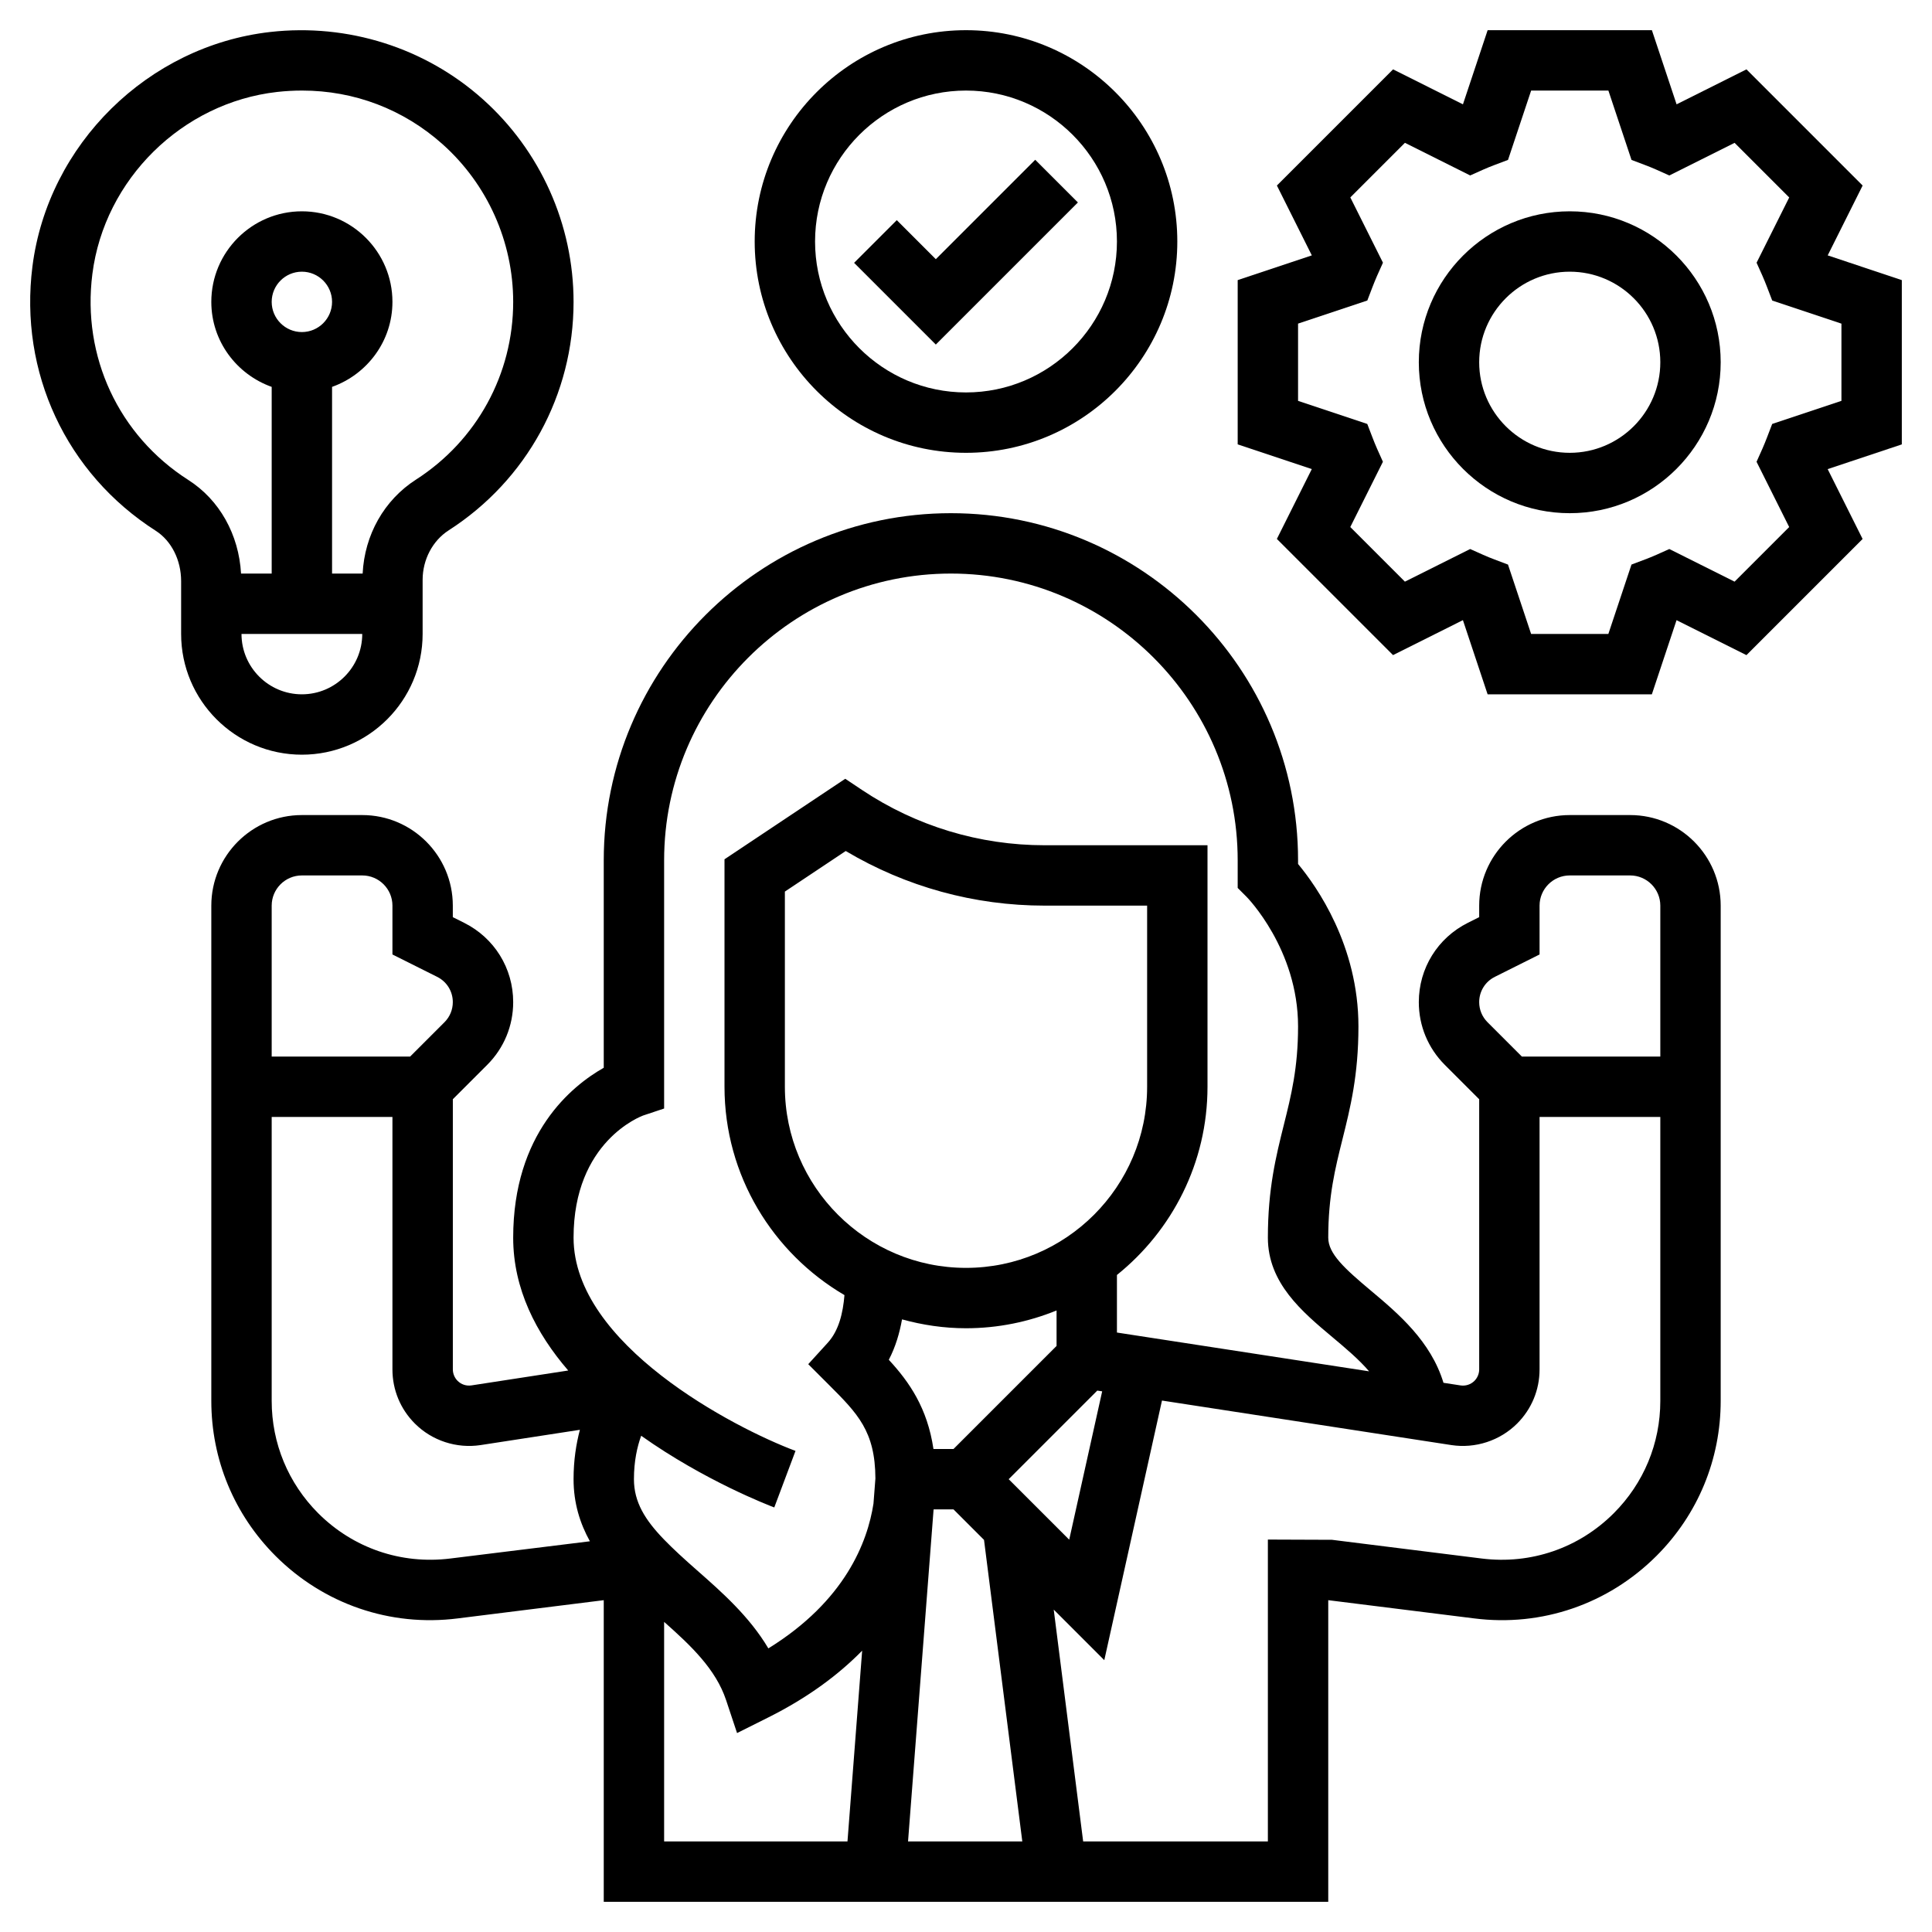
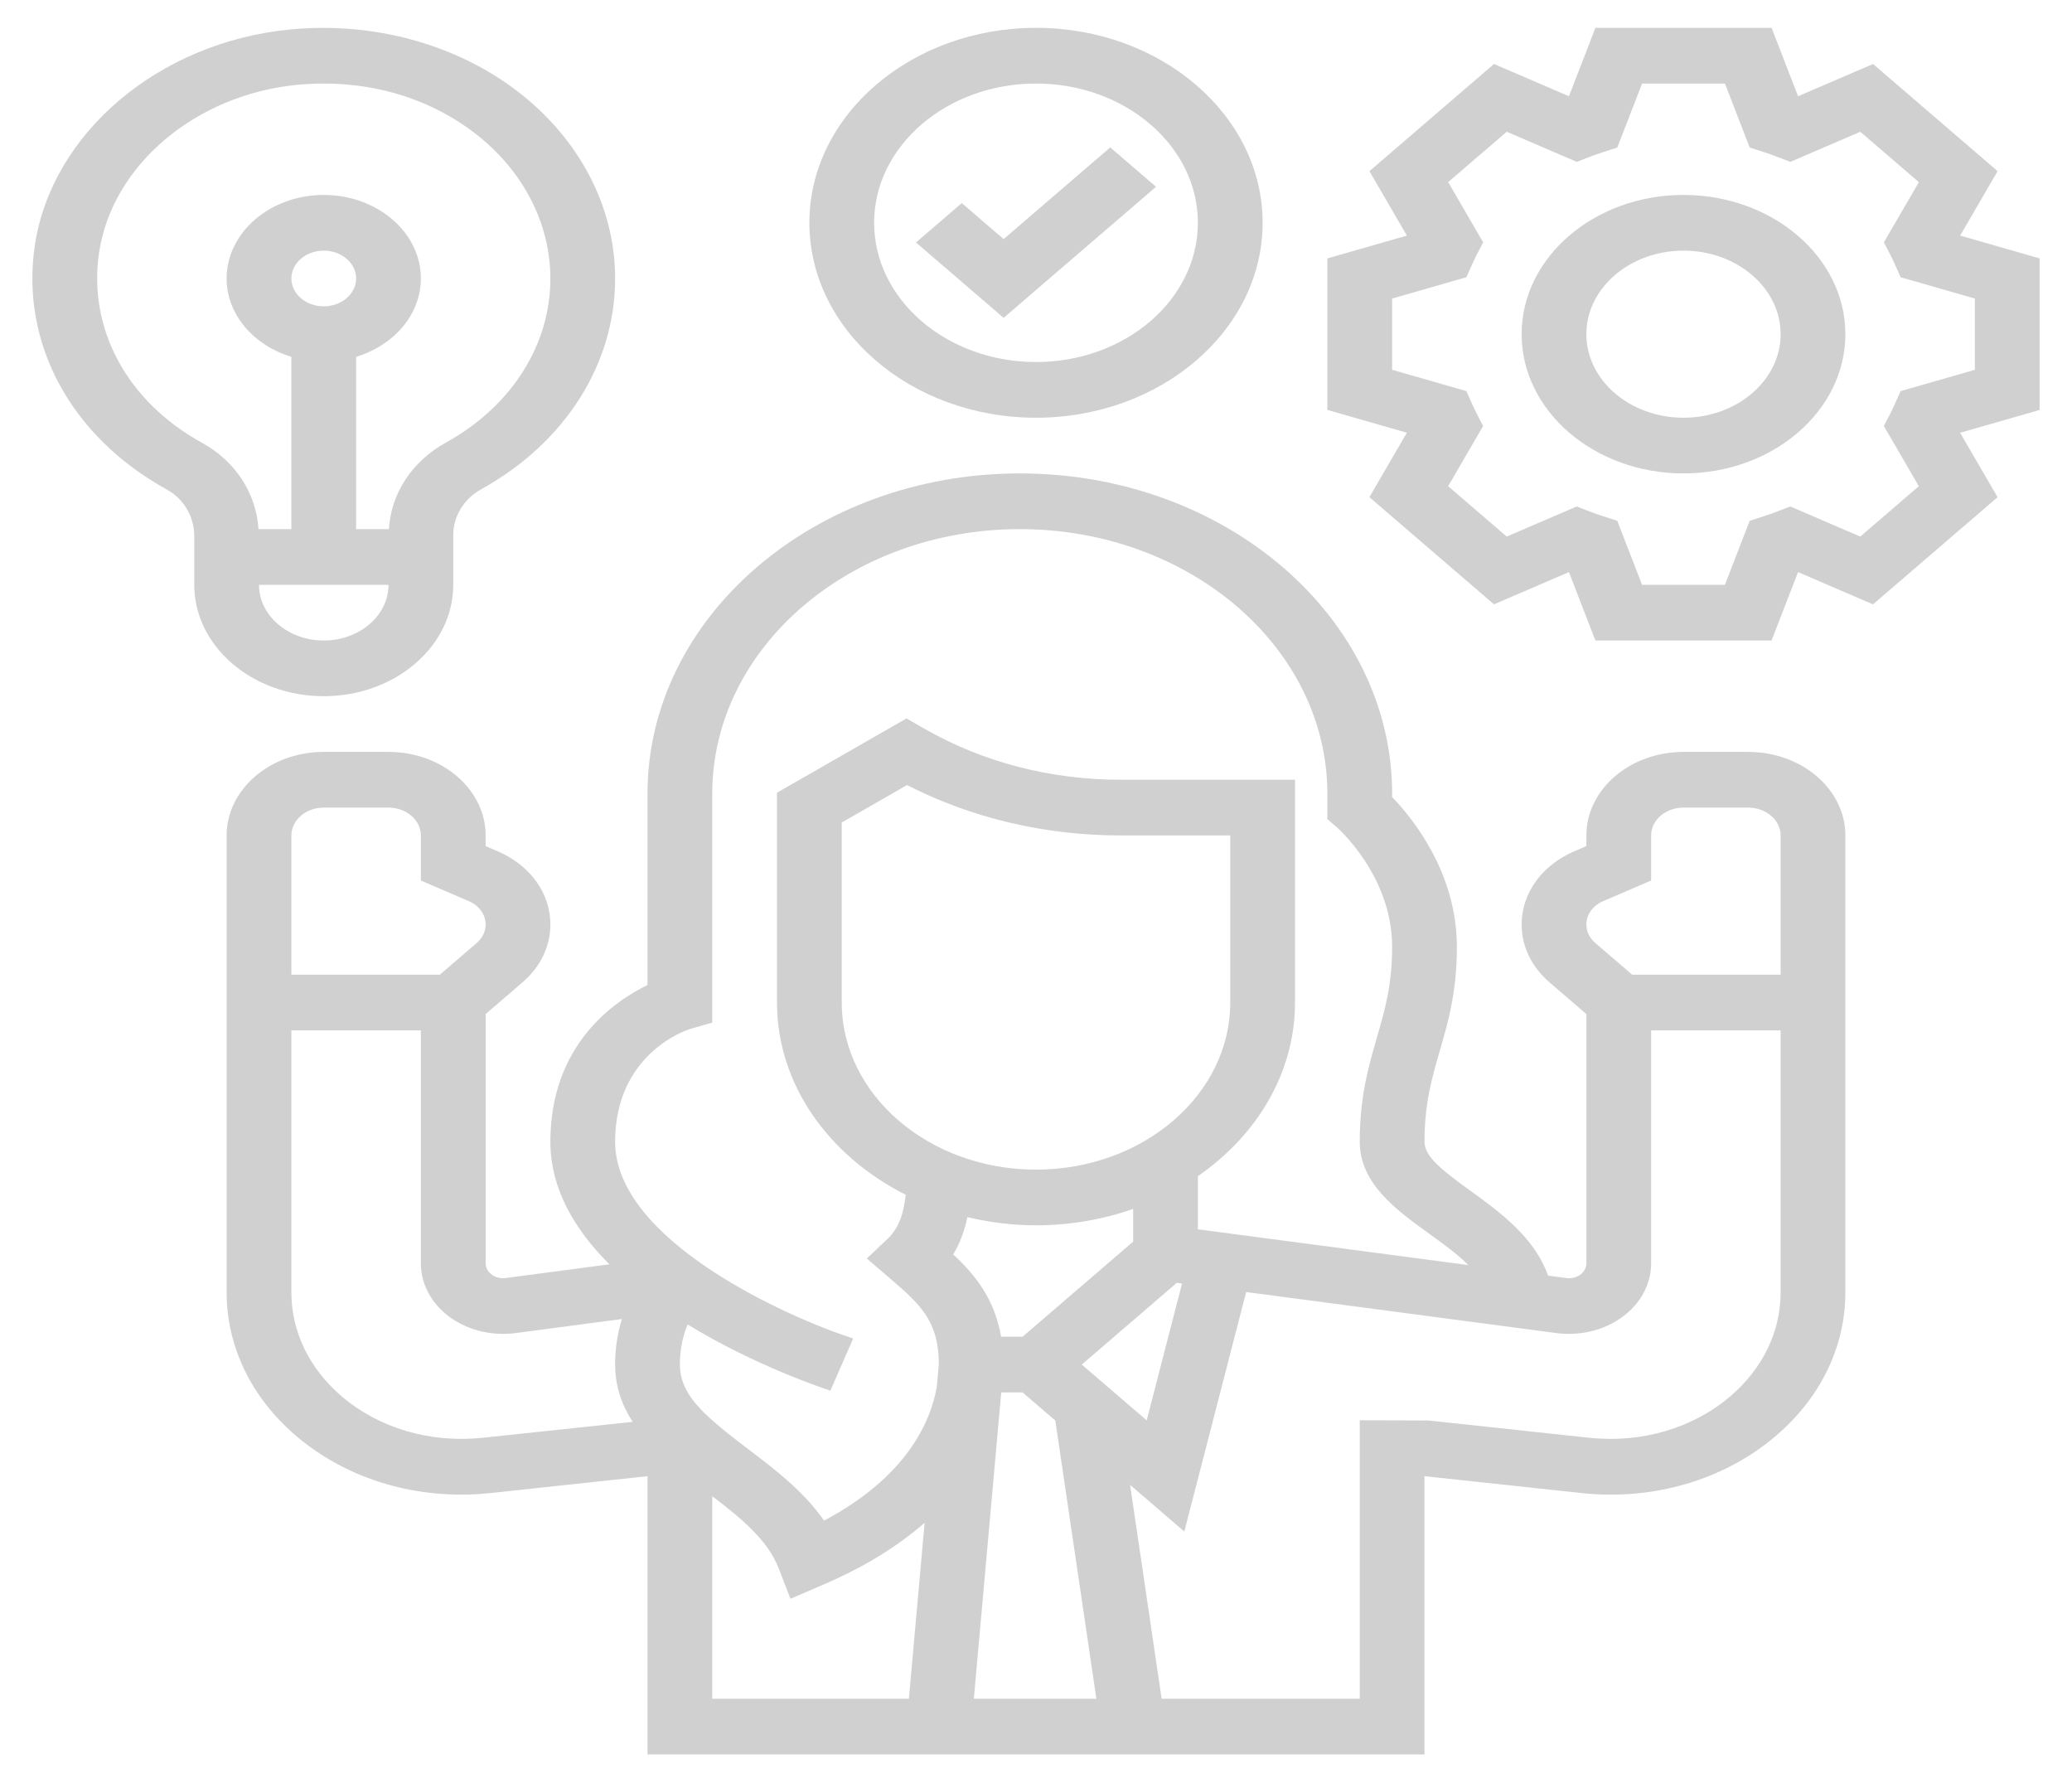
- <svg xmlns="http://www.w3.org/2000/svg" width="512" height="512" viewBox="0 0 512 512" fill="none">
-   <path d="M432 216H416C402.768 216 392 226.768 392 240V243.056L388.992 244.56C380.976 248.568 376 256.624 376 265.576C376 271.856 378.448 277.752 382.88 282.192L392 291.312V362.912C392 364.04 391.536 365.144 390.744 365.944C389.776 366.904 388.408 367.352 387.064 367.152L382.536 366.456C379.2 355.456 370.576 348.136 363.384 342.104C356.304 336.168 352 332.248 352 328C352 316.984 353.832 309.672 355.76 301.944C357.84 293.608 360 284.984 360 272C360 250.616 348.96 234.936 344 228.968V228C344 177.272 302.728 136 252 136C201.272 136 160 177.272 160 228V282.968C151.464 287.808 136 300.392 136 328C136 341.576 142.08 353.328 150.584 363.2L124.952 367.144C123.568 367.352 122.224 366.896 121.264 365.936C120.464 365.136 120.008 364.032 120.008 362.904V291.304L129.128 282.184C133.552 277.76 136 271.856 136 265.576C136 256.616 131.024 248.568 123.008 244.56L120 243.056V240C120 226.768 109.232 216 96 216H80C66.768 216 56 226.768 56 240V371.248C56 386.76 62.04 401.352 73.016 412.336C85.784 425.096 103.384 431.16 121.304 428.896L160 424.064V504H352V424.064L390.696 428.896C408.6 431.168 426.208 425.096 438.984 412.328C449.96 401.352 456 386.76 456 371.248V240C456 226.768 445.232 216 432 216V216ZM396.152 258.872L408 252.944V240C408 235.592 411.584 232 416 232H432C436.416 232 440 235.592 440 240V280H403.312L394.192 270.88C392.784 269.464 392 267.584 392 265.576C392 262.72 393.584 260.152 396.152 258.872ZM170.528 295.592L176 293.768V228C176 186.096 210.096 152 252 152C293.904 152 328 186.096 328 228V235.312L330.344 237.656C330.48 237.792 344 251.552 344 272C344 283.016 342.168 290.328 340.24 298.056C338.16 306.392 336 315.016 336 328C336 340.024 345.088 347.64 353.104 354.36C356.672 357.352 360.128 360.256 362.824 363.416L296 353.136V337.88C310.608 326.136 320 308.16 320 288V224H276.84C259.552 224 242.816 218.936 228.432 209.344L224 206.384L192 227.72V288C192 311.544 204.816 332.096 223.792 343.216C223.4 347.944 222.312 352.616 219.344 355.864L214.192 361.52L219.6 366.928C227.296 374.616 231.936 379.288 231.992 391.816L231.48 398.464C229.92 408.616 223.984 424.256 203.624 436.84C198.592 428.36 191.28 421.92 184.64 416.08C181.296 413.136 178.424 410.52 176 408.016V408H175.984C170.936 402.784 168 398.056 168 392C168 387.2 168.864 383.392 169.92 380.488C186.744 392.424 203.792 398.96 205.192 399.488L210.816 384.504C194.456 378.376 152 356.264 152 328C152 302.504 169.84 295.832 170.528 295.592V295.592ZM256 336C229.528 336 208 314.472 208 288V236.28L224.128 225.528C240.08 235.008 258.184 240 276.84 240H304V288C304 314.472 282.472 336 256 336ZM256 352C264.488 352 272.584 350.304 280 347.288V356.688L252.688 384H247.376C245.768 373.16 240.992 366.248 235.544 360.36C237.344 356.904 238.4 353.256 239.048 349.648C244.464 351.136 250.128 352 256 352V352ZM247.424 400H252.688L260.776 408.088L270.92 488H240.64L247.392 400.256C247.4 400.168 247.408 400.088 247.424 400V400ZM267.312 392L290.792 368.52L292.088 368.72L283.352 408.032L267.312 392ZM80 232H96C100.416 232 104 235.592 104 240V252.944L115.848 258.872C118.416 260.152 120 262.72 120 265.576C120 267.576 119.216 269.464 117.808 270.88L108.688 280H72V240C72 235.592 75.584 232 80 232V232ZM119.32 413.024C106.28 414.632 93.584 410.272 84.328 401.024C76.384 393.064 72 382.488 72 371.248V296H104V362.912C104 368.328 106.112 373.424 109.944 377.256C114.488 381.808 121.008 383.928 127.376 382.96L153.68 378.912C152.688 382.656 152 386.984 152 392C152 398.304 153.688 403.688 156.328 408.456L119.32 413.024ZM176 429.816C183.152 436.152 189.688 442.36 192.416 450.528L195.328 459.28L203.576 455.152C214.224 449.832 222.288 443.744 228.48 437.448L224.592 488H176V429.816ZM427.672 401.016C418.416 410.272 405.704 414.64 392.68 413.024L352.992 408.064L336 408V488H287.048L279.248 426.56L292.648 439.96L307.936 371.16L384.632 382.96C390.976 383.928 397.504 381.8 402.056 377.256C405.888 373.424 408 368.328 408 362.912V296H440V371.248C440 382.488 435.616 393.064 427.672 401.016V401.016Z" fill="black" />
-   <path d="M256 120C286.872 120 312 94.88 312 64C312 33.12 286.872 8 256 8C225.128 8 200 33.12 200 64C200 94.88 225.128 120 256 120ZM256 24C278.056 24 296 41.944 296 64C296 86.056 278.056 104 256 104C233.944 104 216 86.056 216 64C216 41.944 233.944 24 256 24Z" fill="black" />
-   <path d="M285.656 53.656L274.344 42.344L248 68.688L237.656 58.344L226.344 69.656L248 91.312L285.656 53.656Z" fill="black" />
-   <path d="M80 200C97.648 200 112 185.648 112 168V153.664C112 148.312 114.64 143.288 118.896 140.552C139.624 127.224 152 104.592 152 80C152 59.52 143.232 39.944 127.952 26.296C112.688 12.648 92.176 6.152 71.64 8.472C39.224 12.144 12.72 38.256 8.6 70.576C5.024 98.64 17.544 125.496 41.28 140.664C45.424 143.32 48 148.424 48 154V168C48 185.648 62.352 200 80 200ZM80 184C71.176 184 64 176.824 64 168H96C96 176.824 88.824 184 80 184ZM72 80C72 75.592 75.584 72 80 72C84.416 72 88 75.592 88 80C88 84.408 84.416 88 80 88C75.584 88 72 84.408 72 80ZM24.48 72.6C27.672 47.504 48.272 27.216 73.44 24.368C75.664 24.12 77.872 24 80.064 24C93.872 24 106.896 28.936 117.296 38.224C129.176 48.84 136 64.072 136 80C136 99.12 126.376 116.728 110.248 127.096C101.784 132.528 96.616 141.752 96.104 152H88V102.528C97.288 99.216 104 90.416 104 80C104 66.768 93.232 56 80 56C66.768 56 56 66.768 56 80C56 90.416 62.712 99.216 72 102.528V152H63.88C63.288 141.664 58.192 132.48 49.888 127.184C31.432 115.384 21.688 94.472 24.48 72.6V72.6Z" fill="black" />
-   <path d="M504 74.232L484.36 67.68L493.616 49.168L462.832 18.384L444.312 27.648L437.768 8H394.24L387.696 27.648L369.176 18.384L338.392 49.168L347.648 67.68L328 74.232V117.76L347.64 124.312L338.384 142.824L369.168 173.608L387.688 164.344L394.232 184H437.76L444.304 164.352L462.824 173.616L493.608 142.832L484.352 124.32L504 117.768V74.232ZM488 106.232L469.648 112.352L468.296 115.88C467.896 116.904 467.496 117.92 467.056 118.912L465.504 122.376L474.152 139.672L459.68 154.144L442.384 145.496L438.92 147.048C437.936 147.488 436.936 147.888 435.92 148.272L432.36 149.616L426.232 168H405.76L399.632 149.616L396.072 148.272C395.056 147.888 394.056 147.488 393.072 147.048L389.608 145.496L372.312 154.144L357.84 139.672L366.488 122.376L364.936 118.912C364.488 117.912 364.096 116.904 363.696 115.88L362.344 112.352L344 106.232V85.76L362.352 79.64L363.704 76.112C364.104 75.088 364.504 74.072 364.944 73.08L366.496 69.616L357.848 52.32L372.32 37.848L389.616 46.496L393.08 44.944C394.064 44.504 395.064 44.104 396.08 43.72L399.64 42.376L405.768 24H426.24L432.368 42.384L435.928 43.728C436.944 44.112 437.944 44.512 438.928 44.952L442.392 46.504L459.688 37.856L474.16 52.328L465.512 69.624L467.064 73.088C467.512 74.088 467.904 75.096 468.304 76.12L469.656 79.648L488 85.768V106.232Z" fill="black" />
-   <path d="M416 56C393.944 56 376 73.944 376 96C376 118.056 393.944 136 416 136C438.056 136 456 118.056 456 96C456 73.944 438.056 56 416 56ZM416 120C402.768 120 392 109.232 392 96C392 82.768 402.768 72 416 72C429.232 72 440 82.768 440 96C440 109.232 429.232 120 416 120Z" fill="black" />
+ <svg xmlns="http://www.w3.org/2000/svg" width="343" height="295" viewBox="0 0 343 295" fill="none">
+   <path d="M289.406 124.453H278.688C269.823 124.453 262.609 130.657 262.609 138.281V140.042L260.594 140.909C255.224 143.218 251.891 147.86 251.891 153.017C251.891 156.636 253.531 160.033 256.5 162.591L262.609 167.846V209.1C262.609 209.75 262.299 210.386 261.768 210.847C261.119 211.4 260.203 211.658 259.303 211.543L256.269 211.142C254.034 204.804 248.257 200.586 243.439 197.111C238.696 193.691 235.812 191.432 235.812 188.984C235.812 182.637 237.04 178.424 238.331 173.972C239.725 169.169 241.172 164.2 241.172 156.719C241.172 144.398 233.776 135.364 230.453 131.925V131.367C230.453 102.139 202.804 78.359 168.82 78.359C134.837 78.359 107.188 102.139 107.188 131.367V163.038C101.469 165.827 91.109 173.077 91.109 188.984C91.109 196.806 95.183 203.578 100.88 209.266L83.708 211.538C82.781 211.658 81.88 211.395 81.237 210.842C80.701 210.381 80.396 209.745 80.396 209.095V167.841L86.506 162.586C89.469 160.037 91.109 156.636 91.109 153.017C91.109 147.855 87.776 143.218 82.406 140.909L80.391 140.042V138.281C80.391 130.657 73.177 124.453 64.312 124.453H53.594C44.729 124.453 37.516 130.657 37.516 138.281V213.903C37.516 222.84 41.562 231.248 48.915 237.576C57.469 244.928 69.259 248.422 81.264 247.118L107.188 244.334V290.391H235.812V244.334L261.736 247.118C273.73 248.427 285.526 244.928 294.085 237.572C301.438 231.248 305.484 222.84 305.484 213.903V138.281C305.484 130.657 298.271 124.453 289.406 124.453ZM265.391 149.155L273.328 145.739V138.281C273.328 135.741 275.729 133.672 278.688 133.672H289.406C292.365 133.672 294.766 135.741 294.766 138.281V161.328H270.188L264.078 156.073C263.135 155.258 262.609 154.174 262.609 153.017C262.609 151.372 263.671 149.892 265.391 149.155ZM114.24 170.312L117.906 169.261V131.367C117.906 107.223 140.748 87.578 168.82 87.578C196.893 87.578 219.734 107.223 219.734 131.367V135.58L221.305 136.931C221.396 137.009 230.453 144.937 230.453 156.719C230.453 163.066 229.226 167.279 227.934 171.731C226.541 176.534 225.094 181.503 225.094 188.984C225.094 195.912 231.182 200.3 236.552 204.172C238.942 205.896 241.258 207.569 243.064 209.39L198.297 203.467V194.677C208.083 187.91 214.375 177.553 214.375 165.938V129.062H185.461C173.88 129.062 162.668 126.145 153.032 120.618L150.062 118.913L128.625 131.206V165.938C128.625 179.503 137.211 191.344 149.923 197.751C149.661 200.476 148.932 203.167 146.943 205.039L143.492 208.298L147.115 211.414C152.271 215.843 155.379 218.535 155.417 225.753L155.074 229.584C154.028 235.433 150.052 244.444 136.412 251.695C133.041 246.809 128.143 243.098 123.694 239.734C121.454 238.037 119.53 236.53 117.906 235.087V235.078H117.896C114.514 232.073 112.547 229.349 112.547 225.859C112.547 223.094 113.126 220.9 113.833 219.226C125.104 226.104 136.525 229.87 137.463 230.174L141.23 221.54C130.27 218.01 101.828 205.269 101.828 188.984C101.828 174.294 113.78 170.45 114.24 170.312ZM171.5 193.594C153.766 193.594 139.344 181.19 139.344 165.938V136.138L150.148 129.943C160.835 135.405 172.963 138.281 185.461 138.281H203.656V165.938C203.656 181.19 189.234 193.594 171.5 193.594ZM171.5 202.812C177.186 202.812 182.61 201.835 187.578 200.098V205.514L169.281 221.25H165.723C164.645 215.004 161.446 211.022 157.796 207.629C159.002 205.638 159.709 203.536 160.143 201.457C163.772 202.315 167.566 202.812 171.5 202.812ZM165.755 230.469H169.281L174.7 235.129L181.495 281.172H161.21L165.733 230.616C165.739 230.566 165.744 230.519 165.755 230.469ZM179.078 225.859L194.808 212.331L195.676 212.446L189.824 235.097L179.078 225.859ZM53.594 133.672H64.312C67.271 133.672 69.672 135.741 69.672 138.281V145.739L77.609 149.155C79.329 149.892 80.391 151.372 80.391 153.017C80.391 154.17 79.865 155.258 78.922 156.073L72.812 161.328H48.234V138.281C48.234 135.741 50.635 133.672 53.594 133.672ZM79.935 237.973C71.199 238.899 62.694 236.387 56.493 231.059C51.171 226.472 48.234 220.379 48.234 213.903V170.547H69.672V209.1C69.672 212.22 71.087 215.156 73.654 217.364C76.698 219.987 81.066 221.209 85.332 220.651L102.954 218.318C102.289 220.476 101.828 222.969 101.828 225.859C101.828 229.492 102.959 232.594 104.728 235.341L79.935 237.973ZM117.906 247.648C122.698 251.299 127.076 254.875 128.904 259.582L130.855 264.624L136.38 262.246C143.513 259.181 148.916 255.673 153.064 252.045L150.459 281.172H117.906V247.648ZM286.507 231.054C280.306 236.387 271.79 238.904 263.065 237.973L236.477 235.115L225.094 235.078V281.172H192.3L187.074 245.772L196.051 253.493L206.293 213.852L257.673 220.651C261.923 221.209 266.297 219.982 269.346 217.364C271.913 215.156 273.328 212.22 273.328 209.1V170.547H294.766V213.903C294.766 220.379 291.829 226.472 286.507 231.054Z" fill="#D0D0D0" />
+   <path d="M171.5 69.141C192.182 69.141 209.016 54.667 209.016 36.875C209.016 19.083 192.182 4.609 171.5 4.609C150.818 4.609 133.984 19.083 133.984 36.875C133.984 54.667 150.818 69.141 171.5 69.141ZM171.5 13.828C186.276 13.828 198.297 24.167 198.297 36.875C198.297 49.583 186.276 59.922 171.5 59.922C156.724 59.922 144.703 49.583 144.703 36.875C144.703 24.167 156.724 13.828 171.5 13.828Z" fill="#D0D0D0" />
+   <path d="M191.367 30.915L183.789 24.398L166.141 39.576L159.211 33.616L151.633 40.134L166.141 52.611L191.367 30.915Z" fill="#D0D0D0" />
+   <path d="M53.594 115.234C65.416 115.234 75.031 106.965 75.031 96.797V88.537C75.031 85.453 76.8 82.558 79.651 80.982C93.537 73.303 101.828 60.263 101.828 46.094C101.828 34.294 95.954 23.015 85.718 15.151C75.492 7.287 61.751 3.545 47.993 4.881C26.277 6.997 8.521 22.042 5.761 40.664C3.366 56.834 11.753 72.307 27.654 81.047C30.43 82.577 32.156 85.518 32.156 88.73V96.797C32.156 106.965 41.771 115.234 53.594 115.234ZM53.594 106.016C47.682 106.016 42.875 101.881 42.875 96.797H64.312C64.312 101.881 59.505 106.016 53.594 106.016ZM48.234 46.094C48.234 43.554 50.635 41.484 53.594 41.484C56.552 41.484 58.953 43.554 58.953 46.094C58.953 48.633 56.552 50.703 53.594 50.703C50.635 50.703 48.234 48.633 48.234 46.094ZM16.4 41.83C18.538 27.37 32.338 15.681 49.199 14.04C50.689 13.897 52.168 13.828 53.636 13.828C62.887 13.828 71.612 16.672 78.579 22.023C86.538 28.14 91.109 36.916 91.109 46.094C91.109 57.11 84.662 67.255 73.858 73.229C68.187 76.359 64.725 81.674 64.382 87.578H58.953V59.074C65.175 57.165 69.672 52.095 69.672 46.094C69.672 38.47 62.458 32.266 53.594 32.266C44.729 32.266 37.516 38.47 37.516 46.094C37.516 52.095 42.012 57.165 48.234 59.074V87.578H42.794C42.398 81.623 38.984 76.331 33.421 73.28C21.057 66.481 14.529 54.432 16.4 41.83Z" fill="#D0D0D0" />
+   <path d="M337.641 42.77L324.483 38.995L330.684 28.329L310.061 10.592L297.654 15.93L293.27 4.609H264.11L259.726 15.93L247.319 10.592L226.696 28.329L232.897 38.995L219.734 42.77V67.85L232.892 71.625L226.691 82.291L247.314 100.028L259.721 94.69L264.105 106.016H293.265L297.649 94.695L310.056 100.033L330.679 82.296L324.478 71.63L337.641 67.855V42.77ZM326.922 61.208L314.627 64.734L313.722 66.767C313.454 67.357 313.186 67.942 312.891 68.514L311.851 70.51L317.645 80.475L307.95 88.813L296.363 83.831L294.042 84.725C293.383 84.978 292.713 85.209 292.032 85.43L289.647 86.204L285.542 96.797H271.828L267.722 86.204L265.337 85.43C264.657 85.209 263.987 84.978 263.328 84.725L261.007 83.831L249.42 88.813L239.725 80.475L245.518 70.51L244.479 68.514C244.178 67.938 243.916 67.357 243.648 66.767L242.742 64.734L230.453 61.208V49.413L242.748 45.886L243.653 43.854C243.921 43.264 244.189 42.678 244.484 42.107L245.524 40.111L239.73 30.145L249.425 21.807L261.012 26.79L263.333 25.895C263.992 25.642 264.662 25.412 265.343 25.19L267.728 24.416L271.833 13.828H285.547L289.653 24.421L292.038 25.195C292.718 25.416 293.388 25.647 294.047 25.9L296.368 26.794L307.955 21.812L317.65 30.15L311.857 40.115L312.896 42.111C313.197 42.687 313.459 43.268 313.727 43.858L314.633 45.891L326.922 49.417V61.208Z" fill="#D0D0D0" />
+   <path d="M278.688 32.266C263.912 32.266 251.891 42.605 251.891 55.312C251.891 68.02 263.912 78.359 278.688 78.359C293.463 78.359 305.484 68.02 305.484 55.312C305.484 42.605 293.463 32.266 278.688 32.266ZM278.688 69.141C269.823 69.141 262.609 62.936 262.609 55.312C262.609 47.689 269.823 41.484 278.688 41.484C287.552 41.484 294.766 47.689 294.766 55.312C294.766 62.936 287.552 69.141 278.688 69.141Z" fill="#D0D0D0" />
</svg>
